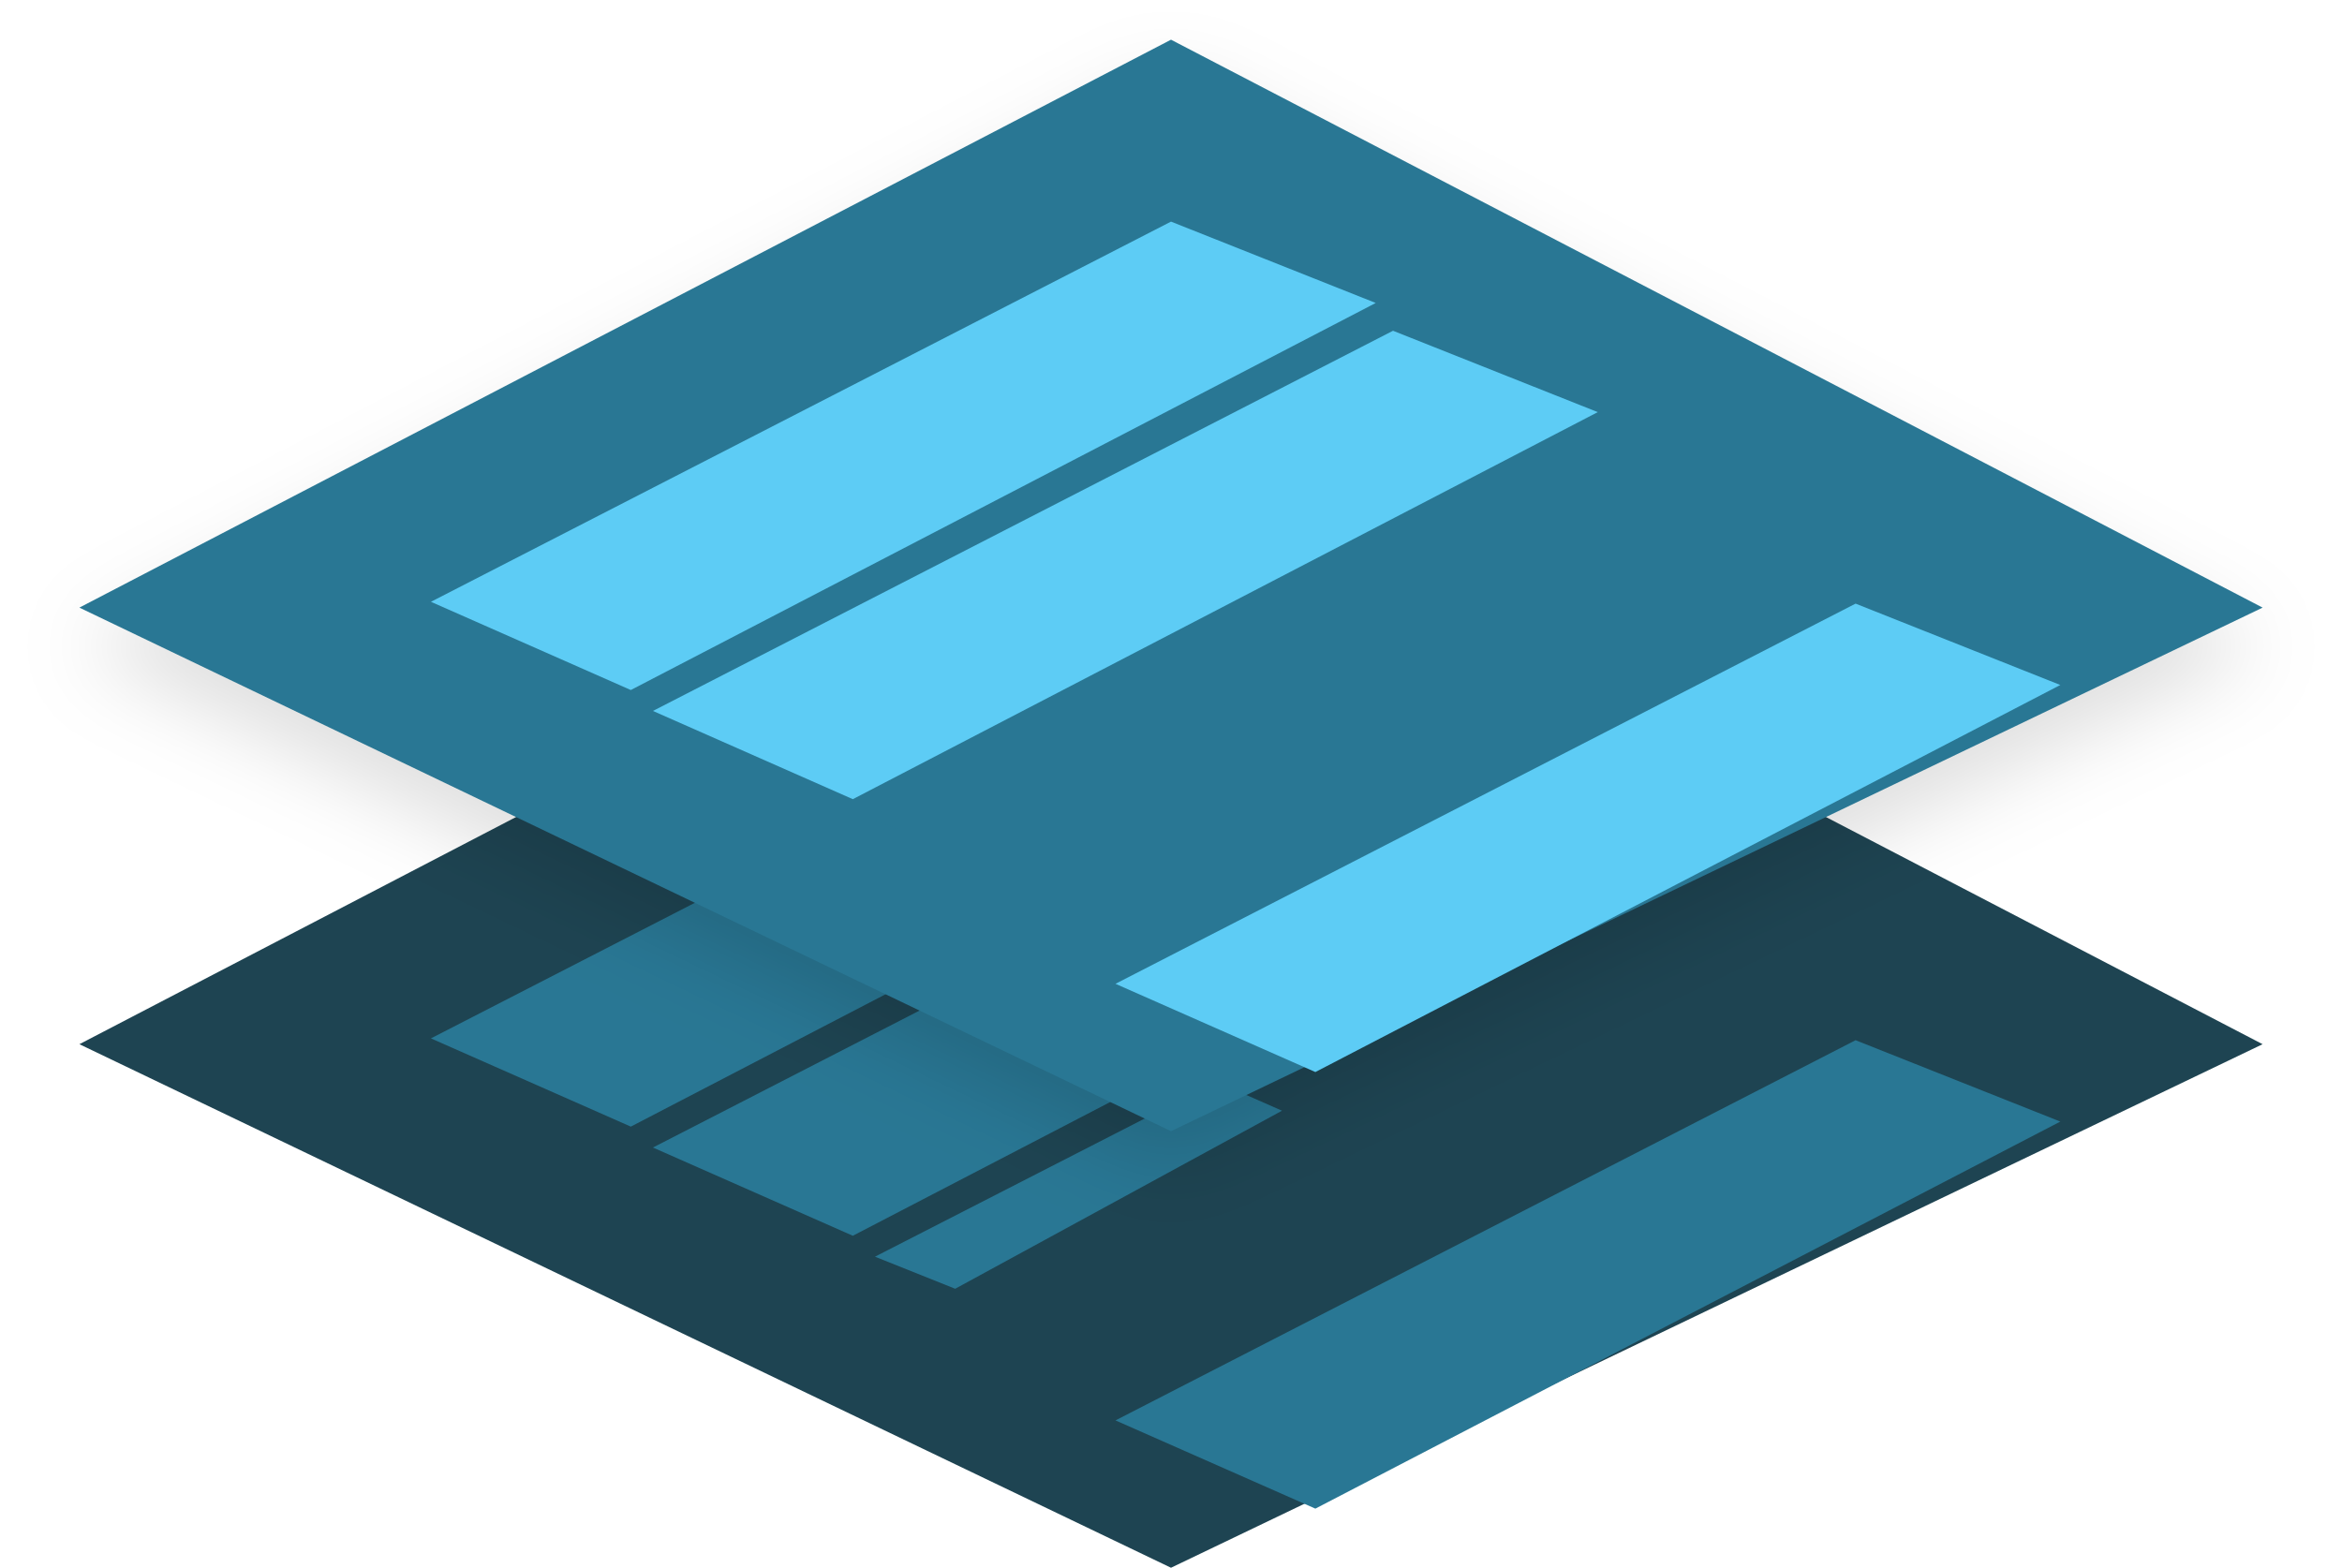
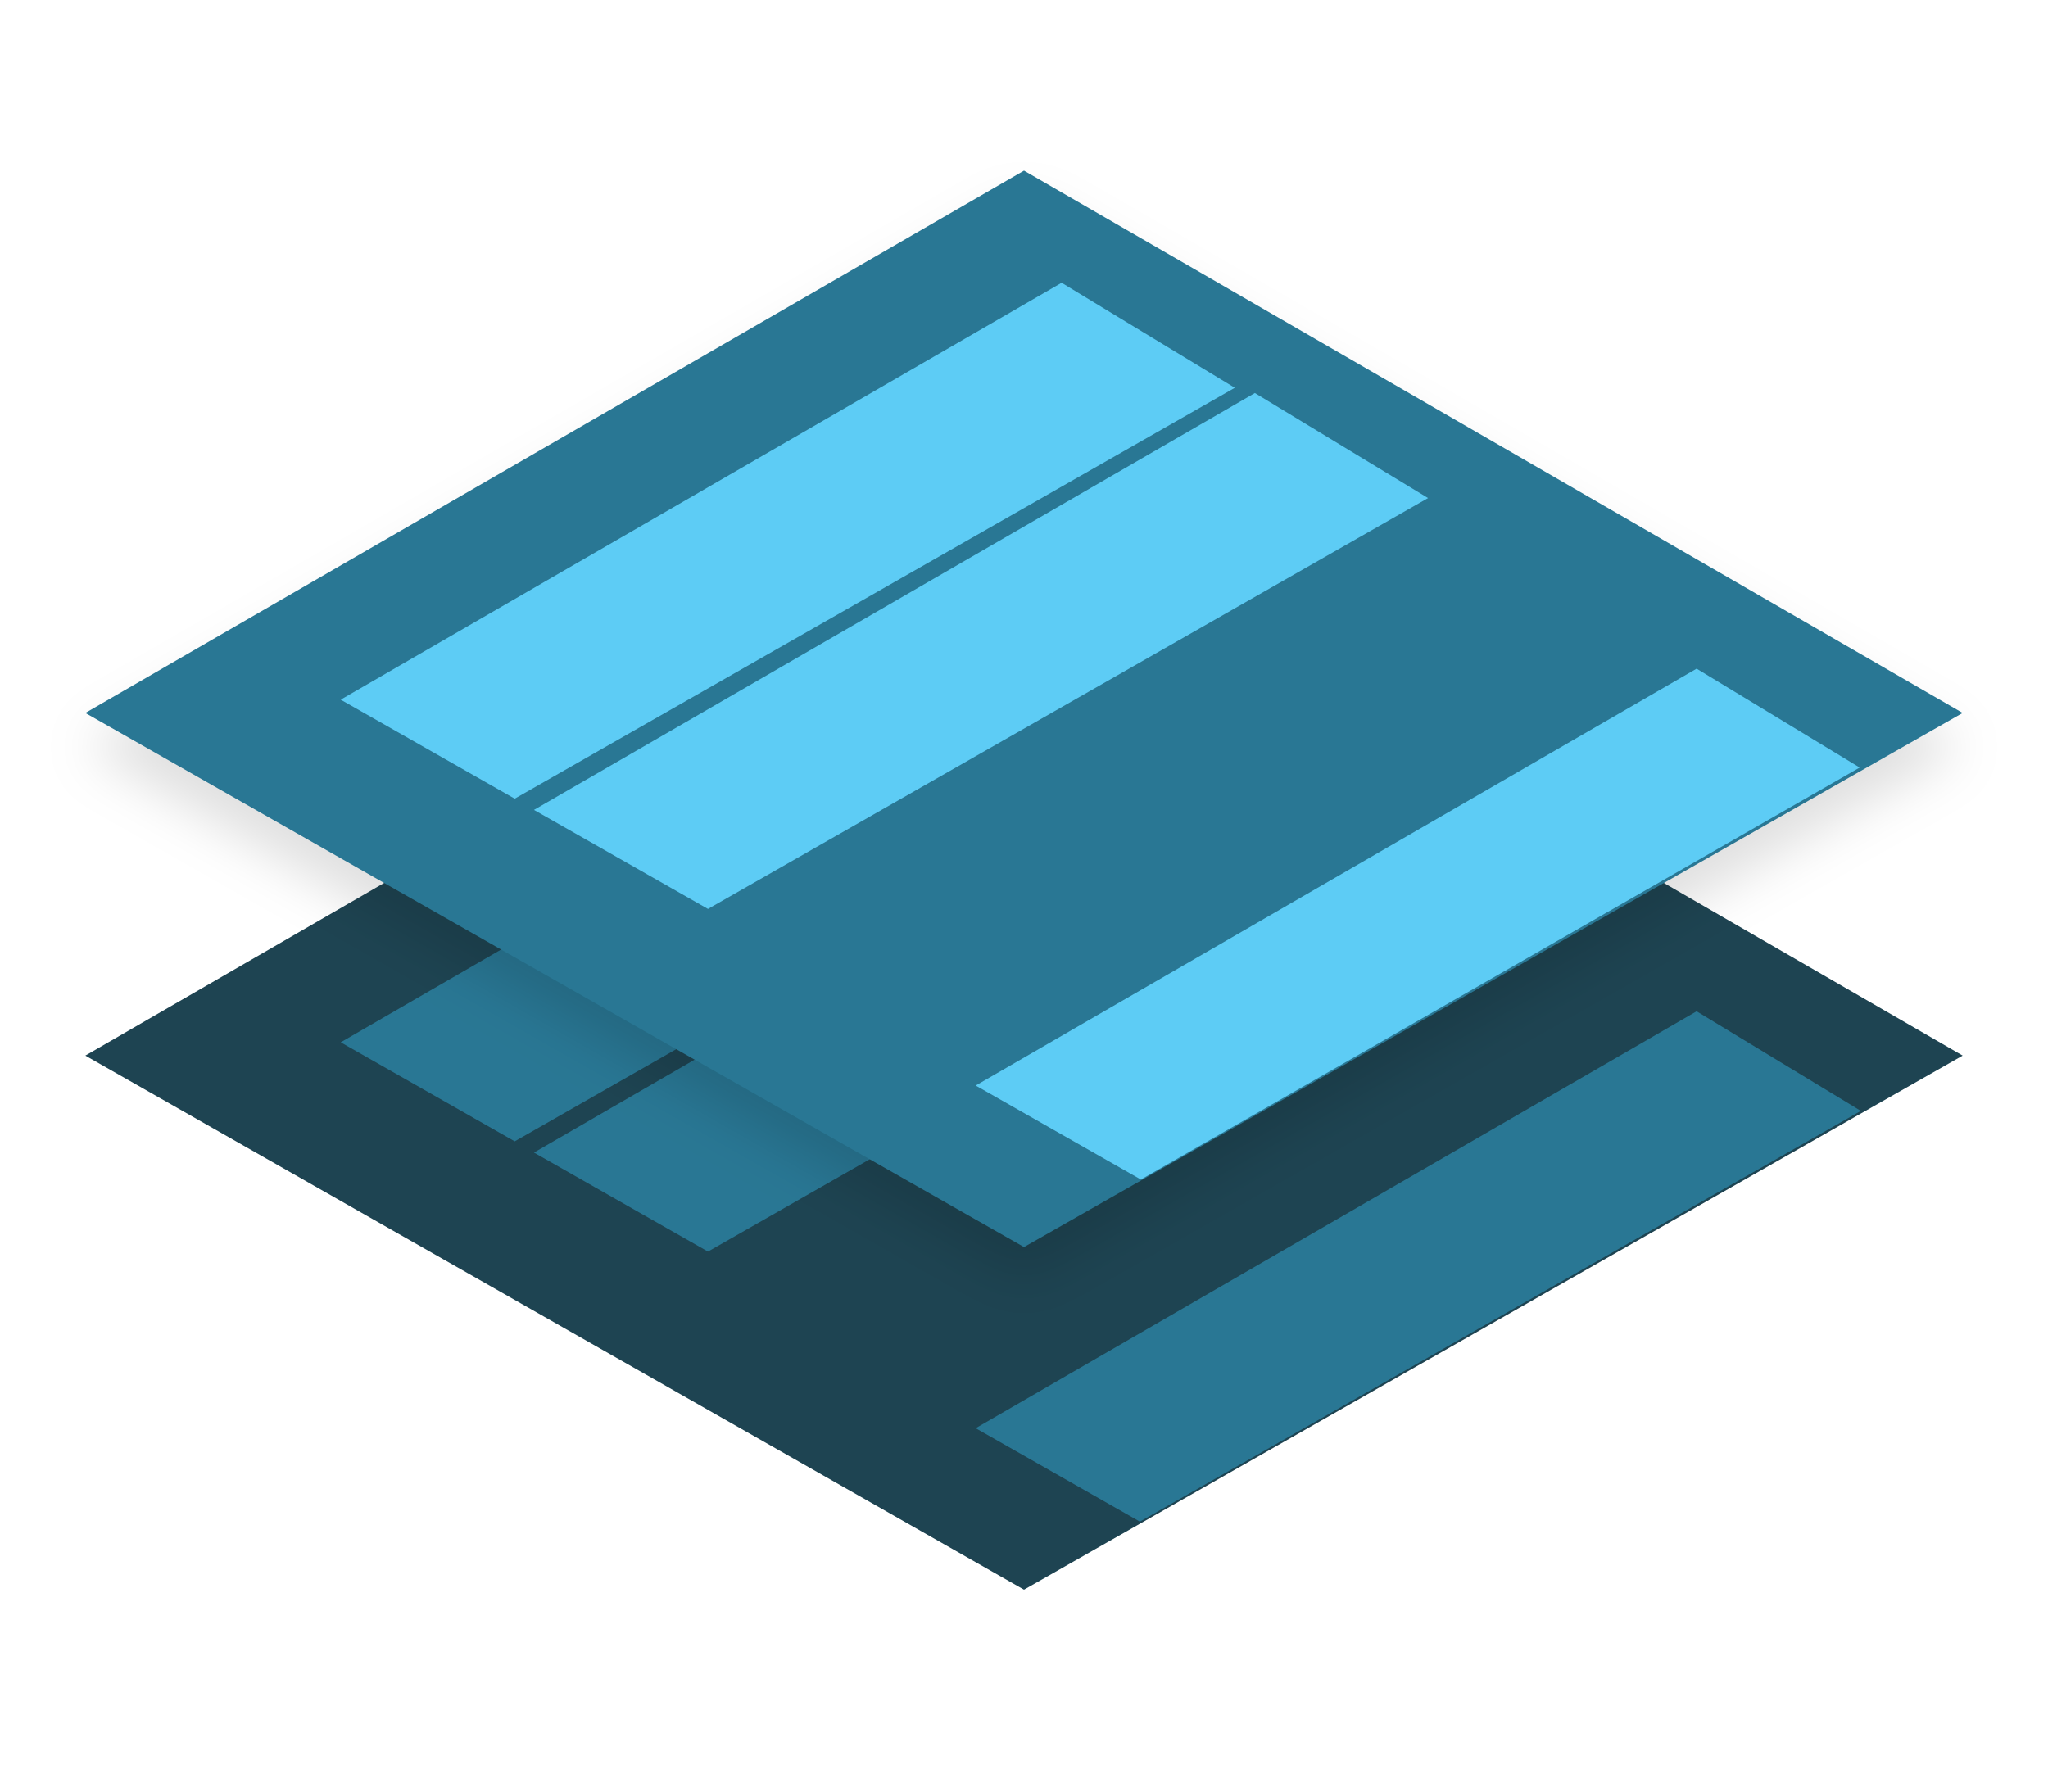
- <svg xmlns="http://www.w3.org/2000/svg" xmlns:xlink="http://www.w3.org/1999/xlink" width="118px" height="79px" viewBox="0 0 118 79" version="1.1">
+ <svg xmlns="http://www.w3.org/2000/svg" xmlns:xlink="http://www.w3.org/1999/xlink" width="120" height="105" viewBox="0 0 120 105">
  <defs>
-     <polygon id="path-1" points="55 0 110 28.618 55 55 0 28.618" />
-     <filter x="-6.4%" y="-9.1%" width="112.7%" height="125.5%" filterUnits="objectBoundingBox" id="filter-2">
-       <feOffset dx="0" dy="2" in="SourceAlpha" result="shadowOffsetOuter1" />
-       <feGaussianBlur stdDeviation="2" in="shadowOffsetOuter1" result="shadowBlurOuter1" />
-       <feColorMatrix values="0 0 0 0 0   0 0 0 0 0   0 0 0 0 0  0 0 0 0.125 0" type="matrix" in="shadowBlurOuter1" />
+     <polygon id="b" points="5 41.784 60 73.086 115 41.784 60 10" />
+     <filter id="a" width="110%" height="117.4%" x="-5%" y="-5.5%" filterUnits="objectBoundingBox">
+       <feOffset dy="2" in="SourceAlpha" result="shadowOffsetOuter1" />
+       <feGaussianBlur in="shadowOffsetOuter1" result="shadowBlurOuter1" stdDeviation="1.5" />
+       <feColorMatrix in="shadowBlurOuter1" values="0 0 0 0 0 0 0 0 0 0 0 0 0 0 0 0 0 0 0.125 0" />
    </filter>
  </defs>
-   <g id="Get-Started" stroke="none" stroke-width="1" fill="none" fill-rule="evenodd">
-     <g id="Get-Started---Desktop-984" transform="translate(-266, -480)" fill-rule="nonzero">
-       <g id="Group-6" transform="translate(232, 430)">
-         <g id="Group-14" transform="translate(38, 52)">
-           <g id="Group-4-Copy" transform="translate(0, 22)">
-             <polygon id="Rectangle-Copy-2" fill="#1E4452" points="55 0 110 28.618 55 55 0 28.618" />
-             <polygon id="Rectangle-Copy" fill="#297794" points="17.712 28.325 55 9.167 65.315 13.267 27.783 32.771" />
-             <polygon id="Rectangle-Copy-7" fill="#297794" points="28.898 33.825 66.186 14.667 76.502 18.767 38.969 38.271" />
-             <polygon id="Rectangle-Copy-9" fill="#297794" points="40.085 39.325 57.287 30.514 60.593 31.969 44.126 40.942" />
-             <polygon id="Rectangle-Copy-8" fill="#297794" points="52.203 47.575 89.492 28.417 99.807 32.517 62.274 52.021" />
-           </g>
-           <g id="Group-4-Copy-2">
-             <g id="Rectangle-Copy-2">
-               <use fill="black" fill-opacity="1" filter="url(#filter-2)" xlink:href="#path-1" />
-               <use fill="#297794" xlink:href="#path-1" />
-             </g>
-             <polygon id="Rectangle-Copy" fill="#5DCCF5" points="17.712 28.325 55 9.167 65.315 13.267 27.783 32.771" />
-             <polygon id="Rectangle-Copy-7" fill="#5DCCF5" points="28.898 33.825 66.186 14.667 76.502 18.767 38.969 38.271" />
-             <polygon id="Rectangle-Copy-9" fill="#297794" points="40.085 39.325 57.287 30.514 60.593 31.969 44.126 40.942" />
-             <polygon id="Rectangle-Copy-8" fill="#5DCCF5" points="52.203 47.575 89.492 28.417 99.807 32.517 62.274 52.021" />
-           </g>
-         </g>
-       </g>
+   <g fill="none" fill-rule="evenodd">
+     <polygon fill="#1E4452" fill-rule="nonzero" points="5 61.865 60 93.167 115 61.865 60 30.081" />
+     <polygon fill="#297794" fill-rule="nonzero" points="19.963 61.086 30.159 66.89 72.352 42.809 62.205 36.654" />
+     <polygon fill="#297794" fill-rule="nonzero" points="31.287 67.548 41.483 73.351 83.676 49.27 73.528 43.115" />
+     <polygon fill="#297794" fill-rule="nonzero" points="57.169 83.702 66.79 89.178 109.034 65.106 99.411 59.269" />
+     <g fill-rule="nonzero">
+       <use fill="black" filter="url(#a)" xlink:href="#b" />
+       <use fill="#297794" xlink:href="#b" />
    </g>
+     <polygon fill="#5DCCF5" points="19.963 41.005 30.159 46.808 72.352 22.727 62.205 16.572" />
+     <polygon fill="#5DCCF5" points="31.287 47.466 41.483 53.27 83.676 29.189 73.528 23.034" />
+     <polygon fill="#5DCCF5" points="57.169 63.62 66.848 69.129 108.965 44.983 99.411 39.188" />
  </g>
</svg>
